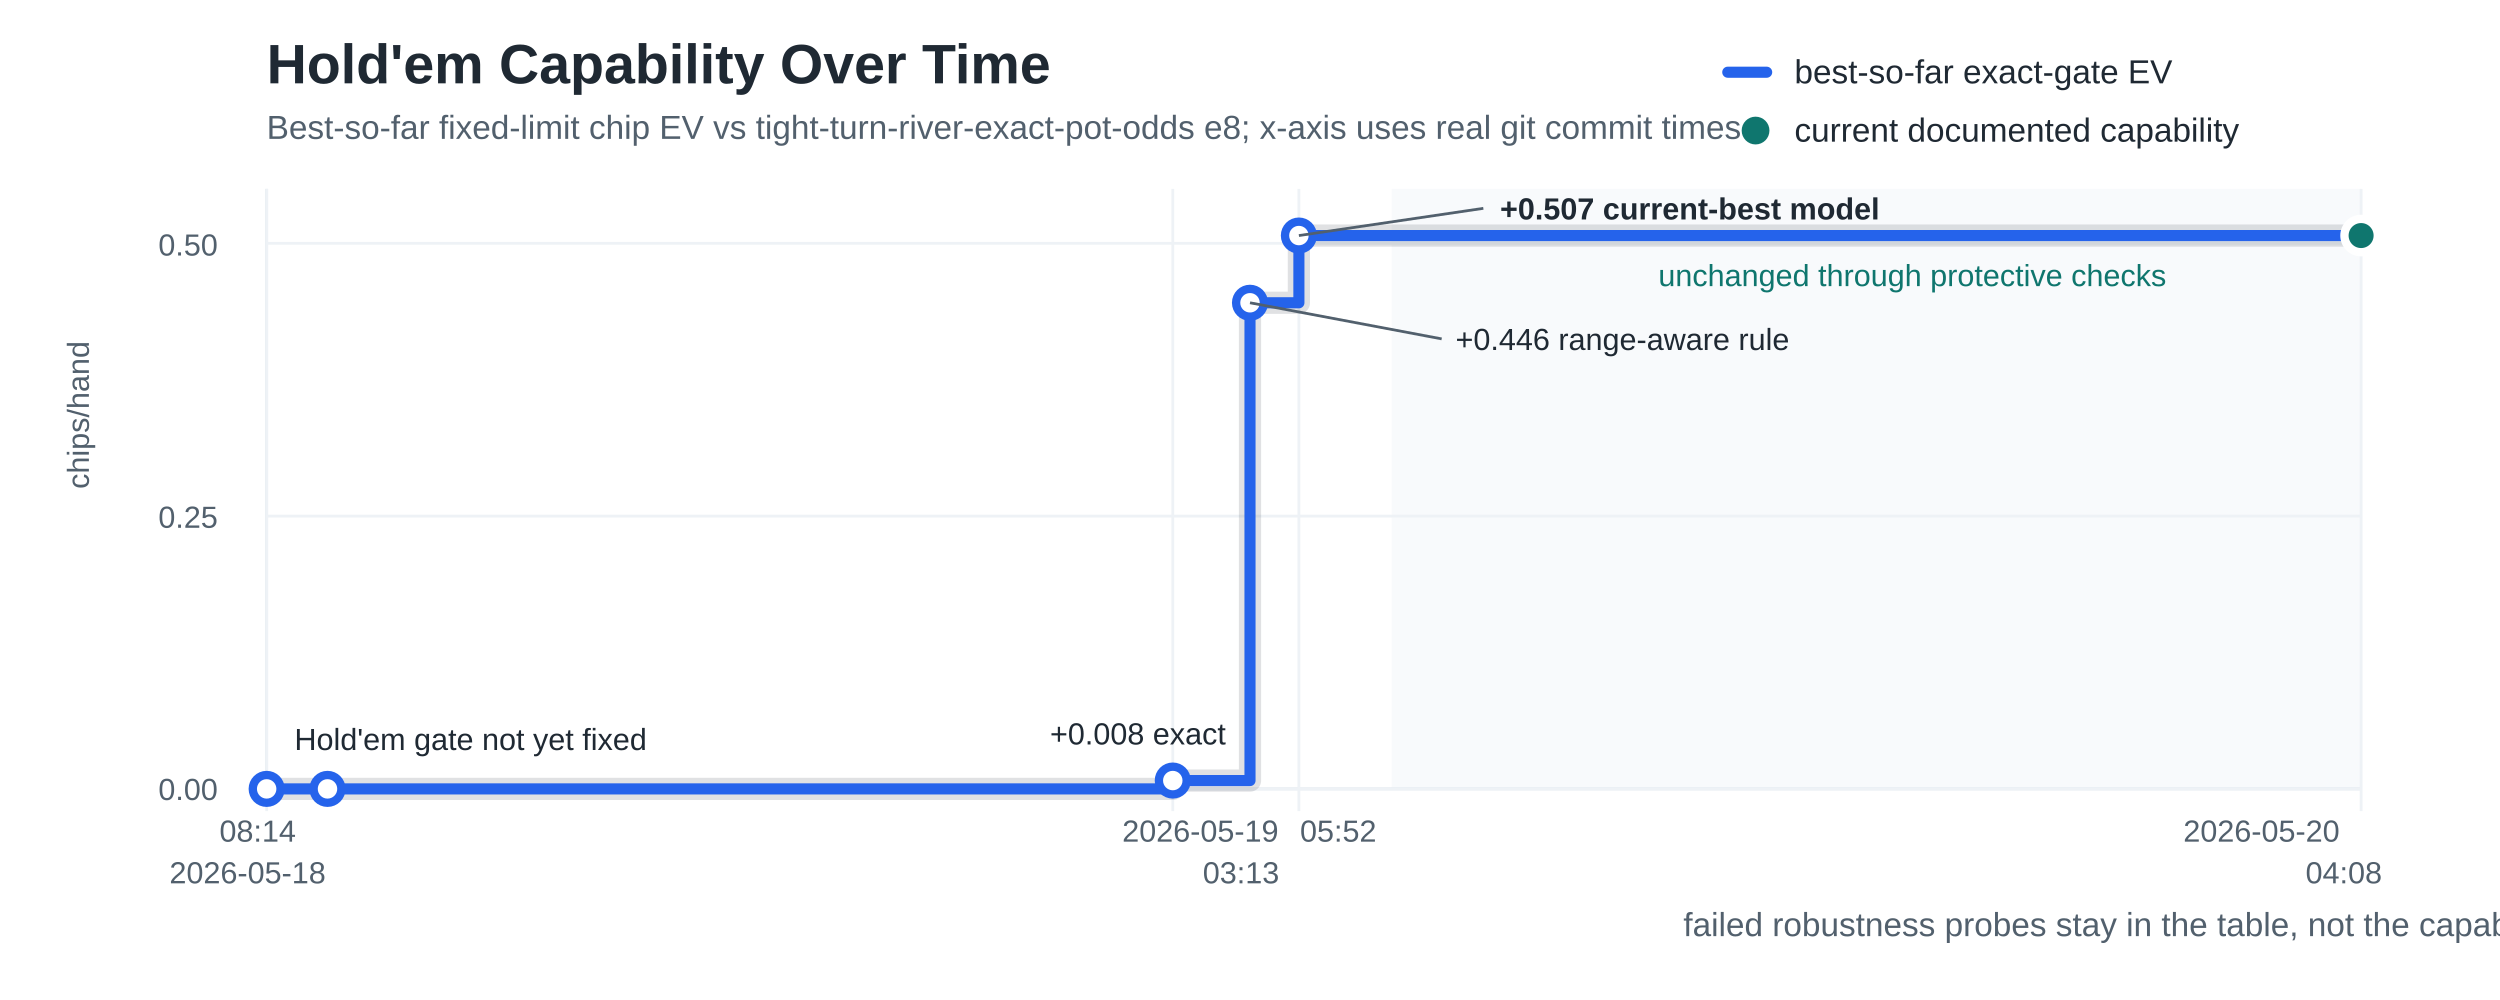
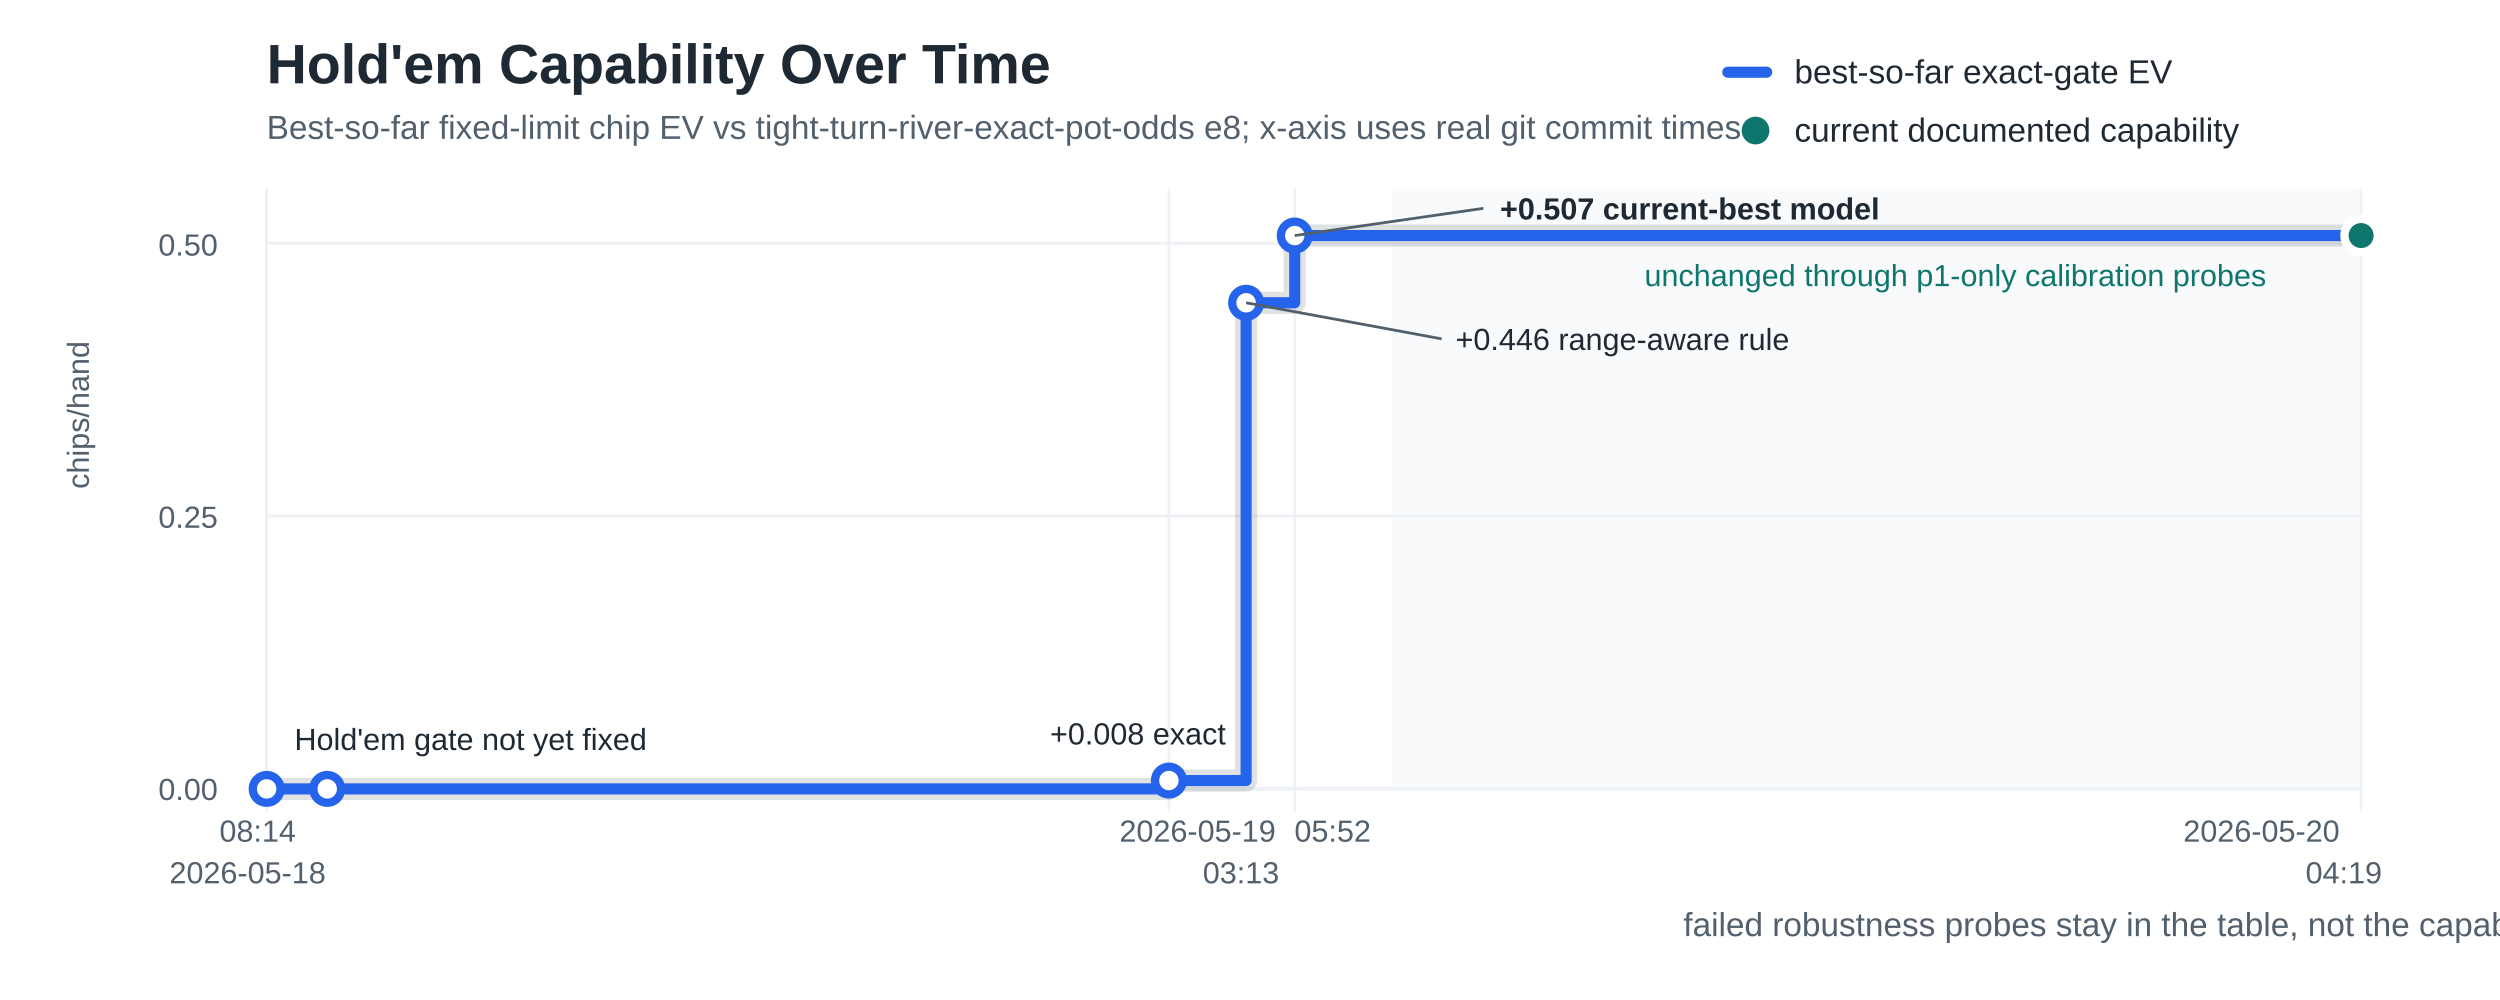
<svg xmlns="http://www.w3.org/2000/svg" width="900" height="360" viewBox="0 0 900 360" role="img" aria-labelledby="title desc">
  <rect width="900" height="360" fill="#ffffff" />
  <rect x="501" y="68" width="349" height="216" fill="#f8fafc" />
  <text x="96" y="30" font-family="Arial, Helvetica, sans-serif" font-size="20" font-weight="700" fill="#1f2933">Hold'em Capability Over Time</text>
  <text x="96" y="50" font-family="Arial, Helvetica, sans-serif" font-size="12" fill="#52606d">Best-so-far fixed-limit chip EV vs tight-turn-river-exact-pot-odds e8; x-axis uses real git commit times</text>
  <g stroke="#d9e2ec" stroke-width="1">
    <line x1="96" y1="284" x2="850" y2="284" />
    <line x1="96" y1="68" x2="96" y2="284" />
  </g>
  <g font-family="Arial, Helvetica, sans-serif" font-size="11" fill="#52606d">
    <line x1="96" y1="284.0" x2="850" y2="284.0" stroke="#eef2f6" stroke-width="1" />
    <text x="57" y="288">0.00</text>
    <line x1="96" y1="185.8" x2="850" y2="185.8" stroke="#eef2f6" stroke-width="1" />
    <text x="57" y="190">0.25</text>
    <line x1="96" y1="87.6" x2="850" y2="87.6" stroke="#eef2f6" stroke-width="1" />
    <text x="57" y="92">0.50</text>
    <text x="32" y="176" transform="rotate(-90 32 176)">chips/hand</text>
  </g>
  <g stroke="#eef2f6" stroke-width="1">
    <line x1="96.0" y1="68" x2="96.0" y2="292" />
-     <line x1="422.2" y1="68" x2="422.2" y2="292" />
-     <line x1="467.6" y1="68" x2="467.6" y2="292" />
+     <line x1="420.8" y1="68" x2="420.8" y2="292" />
+     <line x1="466.1" y1="68" x2="466.1" y2="292" />
    <line x1="850.0" y1="68" x2="850.0" y2="292" />
  </g>
-   <path d="M 96.0 284.0 L 117.9 284.0 L 117.9 284.0 L 422.2 284.0 L 422.2 281.0 L 450.0 281.0 L 450.0 109.0 L 467.6 109.0 L 467.6 84.8 L 850.0 84.8 L 850.0 84.8" fill="none" stroke="#1f2933" stroke-opacity="0.14" stroke-width="8" stroke-linecap="round" stroke-linejoin="round" />
-   <path d="M 96.0 284.0 L 117.9 284.0 L 117.9 284.0 L 422.2 284.0 L 422.2 281.0 L 450.0 281.0 L 450.0 109.0 L 467.6 109.0 L 467.6 84.8 L 850.0 84.8 L 850.0 84.8" fill="none" stroke="#2563eb" stroke-width="4" stroke-linecap="round" stroke-linejoin="round" />
+   <path d="M 96.0 284.0 L 117.8 284.0 L 117.8 284.0 L 420.8 284.0 L 420.8 281.0 L 448.6 281.0 L 448.6 109.0 L 466.1 109.0 L 466.1 84.8 L 850.0 84.8 L 850.0 84.8" fill="none" stroke="#1f2933" stroke-opacity="0.14" stroke-width="8" stroke-linecap="round" stroke-linejoin="round" />
+   <path d="M 96.0 284.0 L 117.8 284.0 L 117.8 284.0 L 420.8 284.0 L 420.8 281.0 L 448.6 281.0 L 448.6 109.0 L 466.1 109.0 L 466.1 84.8 L 850.0 84.8 L 850.0 84.8" fill="none" stroke="#2563eb" stroke-width="4" stroke-linecap="round" stroke-linejoin="round" />
  <g fill="#ffffff" stroke="#2563eb" stroke-width="3">
    <circle cx="96.0" cy="284.0" r="5" />
-     <circle cx="117.9" cy="284.0" r="5" />
-     <circle cx="422.2" cy="281.0" r="5" />
-     <circle cx="450.0" cy="109.0" r="5" />
-     <circle cx="467.6" cy="84.8" r="5" />
+     <circle cx="117.8" cy="284.0" r="5" />
+     <circle cx="420.8" cy="281.0" r="5" />
+     <circle cx="448.6" cy="109.0" r="5" />
+     <circle cx="466.1" cy="84.8" r="5" />
  </g>
  <circle cx="850.0" cy="84.8" r="6" fill="#0f766e" stroke="#ffffff" stroke-width="3" />
  <g font-family="Arial, Helvetica, sans-serif" font-size="11" fill="#1f2933">
    <text x="106" y="270">Hold'em gate not yet fixed</text>
    <text x="378" y="268">+0.008 exact</text>
-     <line x1="450.0" y1="109.0" x2="519" y2="122" stroke="#52606d" stroke-width="1" />
+     <line x1="448.6" y1="109.0" x2="519" y2="122" stroke="#52606d" stroke-width="1" />
    <text x="524" y="126">+0.446 range-aware rule</text>
-     <line x1="467.6" y1="84.8" x2="534" y2="75" stroke="#52606d" stroke-width="1" />
+     <line x1="466.1" y1="84.8" x2="534" y2="75" stroke="#52606d" stroke-width="1" />
    <text x="540" y="79" font-weight="700">+0.507 current-best model</text>
-     <text x="597" y="103" fill="#0f766e">unchanged through protective checks</text>
+     <text x="592" y="103" fill="#0f766e">unchanged through p1-only calibration probes</text>
  </g>
  <g font-family="Arial, Helvetica, sans-serif" font-size="11" fill="#52606d">
    <text x="61" y="318">2026-05-18</text>
    <text x="79" y="303">08:14</text>
-     <text x="404" y="303">2026-05-19</text>
+     <text x="403" y="303">2026-05-19</text>
    <text x="433" y="318">03:13</text>
-     <text x="468" y="303">05:52</text>
+     <text x="466" y="303">05:52</text>
    <text x="786" y="303">2026-05-20</text>
-     <text x="830" y="318">04:08</text>
+     <text x="830" y="318">04:19</text>
  </g>
  <g font-family="Arial, Helvetica, sans-serif" font-size="12" fill="#1f2933">
    <rect x="620" y="24" width="18" height="4" fill="#2563eb" rx="2" />
    <text x="646" y="30">best-so-far exact-gate EV</text>
    <circle cx="632" cy="47" r="5" fill="#0f766e" />
    <text x="646" y="51">current documented capability</text>
    <text x="606" y="337" fill="#52606d">failed robustness probes stay in the table, not the capability line</text>
  </g>
</svg>
